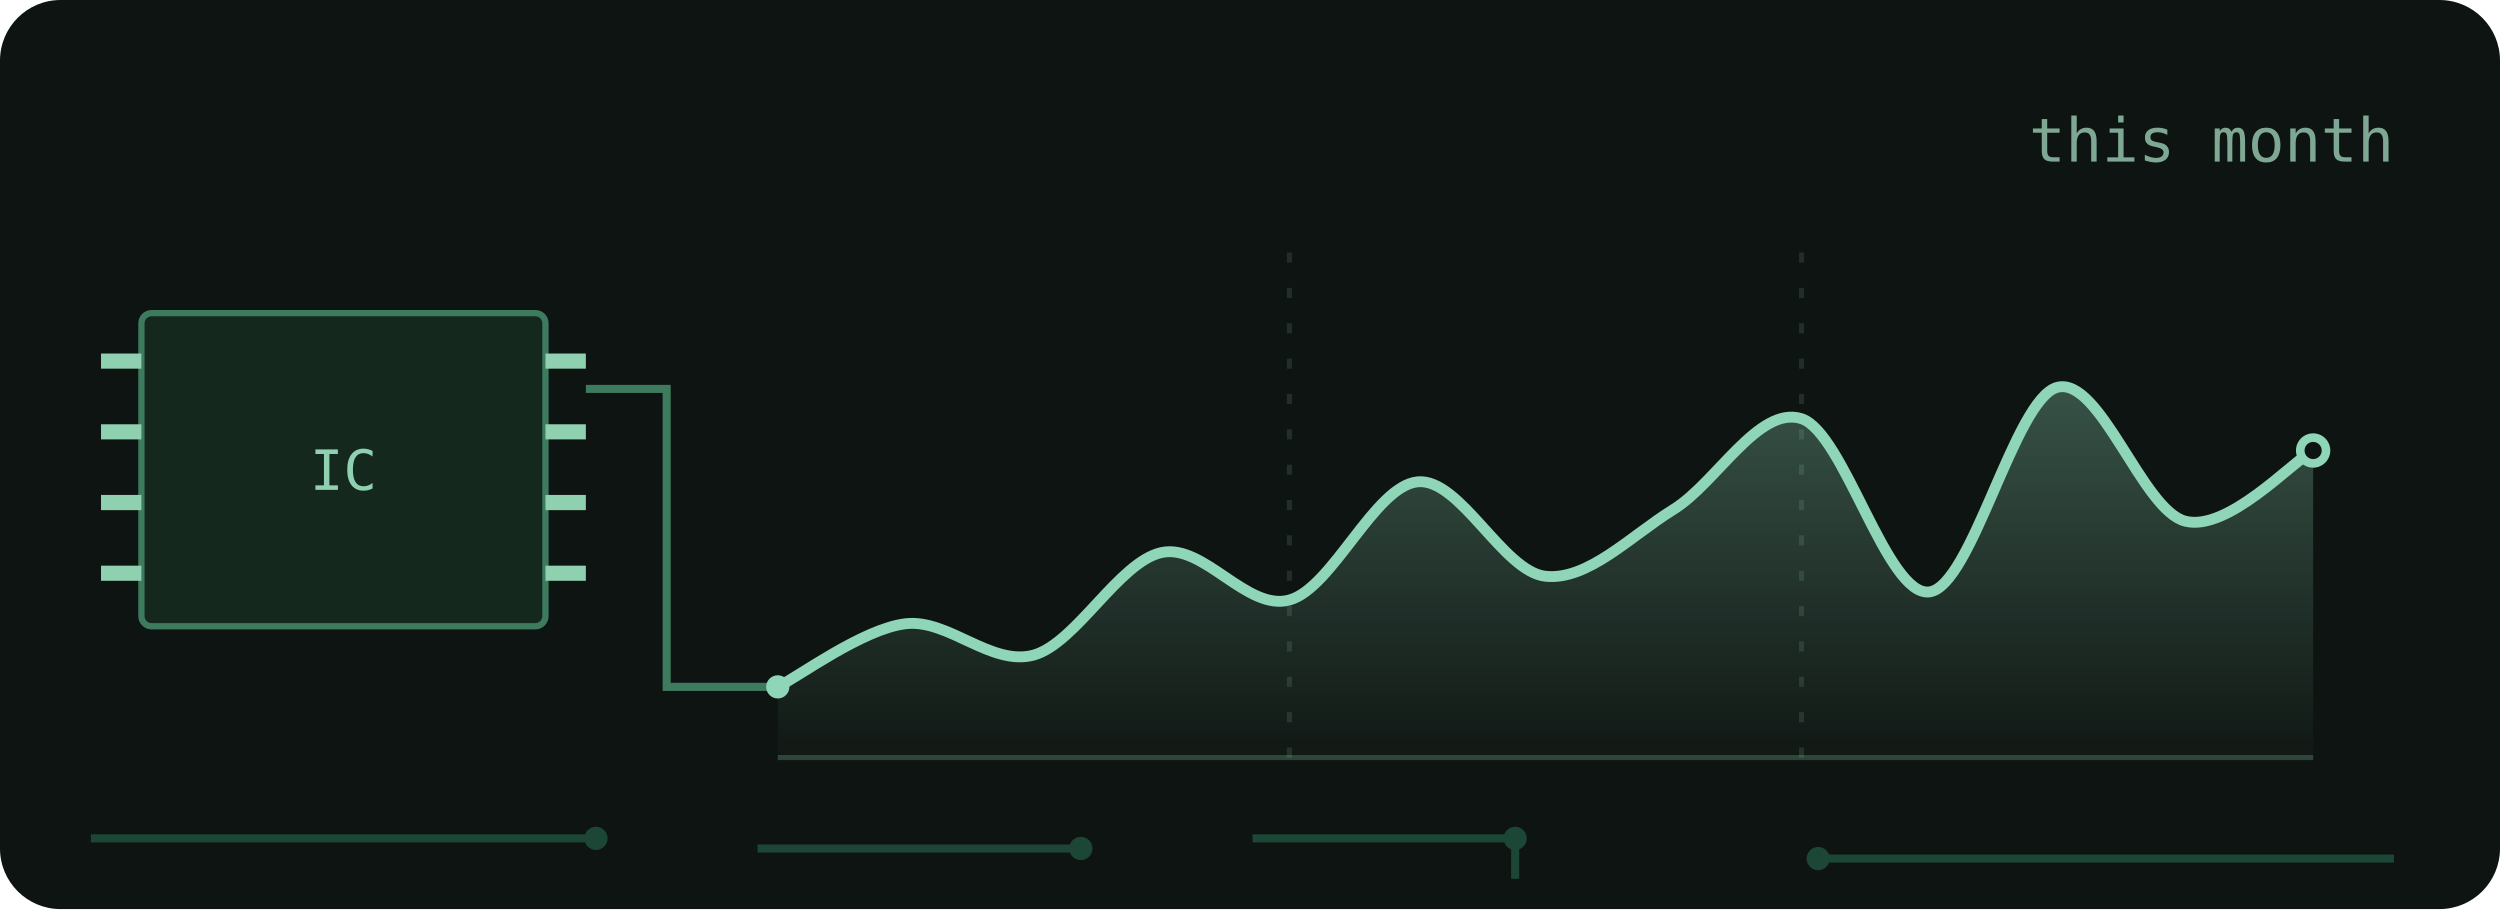
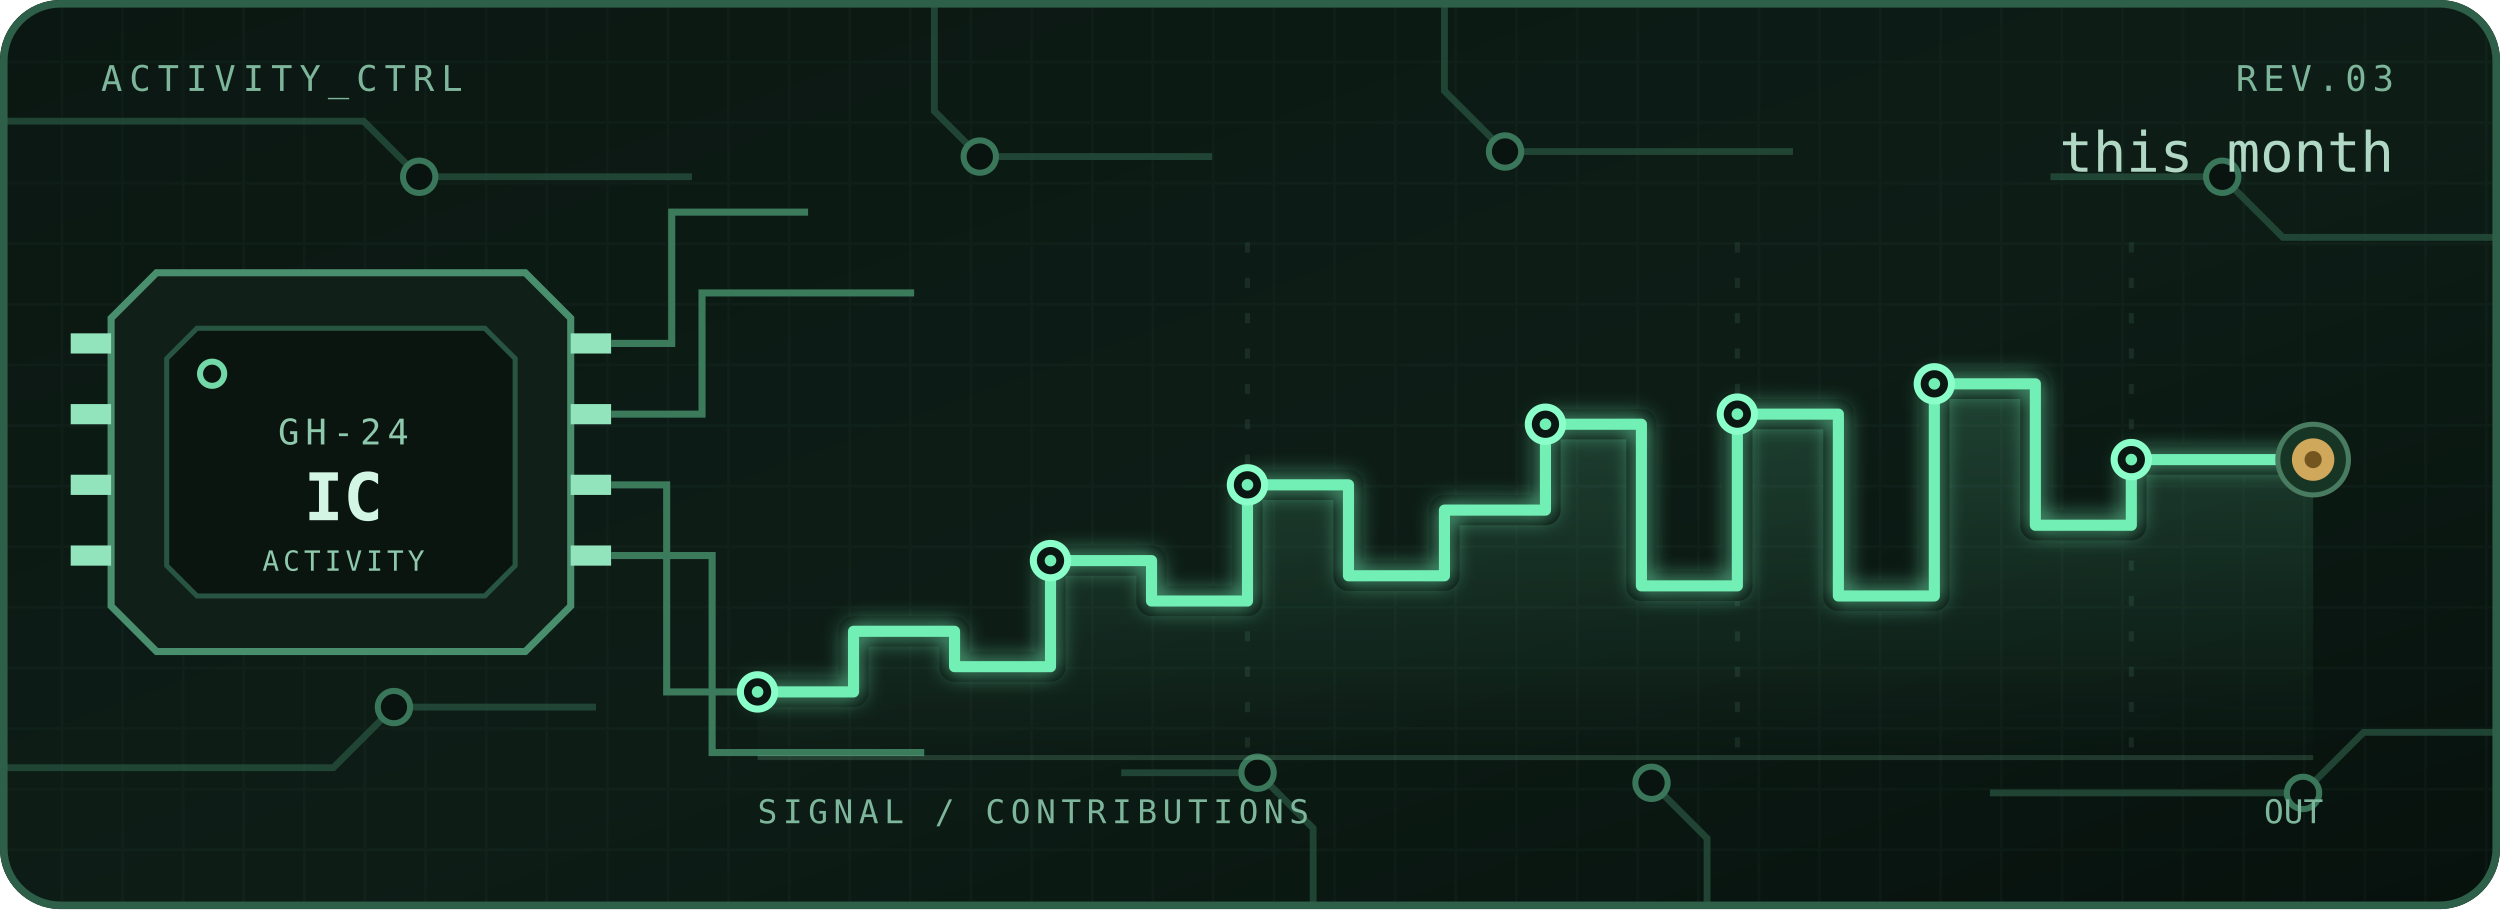
<svg xmlns="http://www.w3.org/2000/svg" width="495" height="180" viewBox="0 0 495 180" role="img" aria-labelledby="t d">
  <defs>
    <clipPath id="clip">
      <rect width="495" height="180" rx="12" />
    </clipPath>
-     <linearGradient id="fill" x1="0" y1="0" x2="0" y2="1">
-       <stop offset="0" stop-color="#8fd6b8" stop-opacity="0.32" />
-       <stop offset="1" stop-color="#8fd6b8" stop-opacity="0.02" />
+     <linearGradient id="board" x1="0" y1="0" x2="1" y2="1">
+       <stop offset="0" stop-color="#0b1712" />
+       <stop offset="0.55" stop-color="#0d1d16" />
+       <stop offset="1" stop-color="#07110d" />
    </linearGradient>
+     <linearGradient id="signal-fill" x1="0" y1="0" x2="0" y2="1">
+       <stop offset="0" stop-color="#72f0b6" stop-opacity="0.18" />
+       <stop offset="1" stop-color="#72f0b6" stop-opacity="0" />
+     </linearGradient>
+     <pattern id="grid" width="12" height="12" patternUnits="userSpaceOnUse">
+       <path d="M12 0H0V12" fill="none" stroke="#a2ffd1" stroke-opacity="0.025" stroke-width="1" />
+     </pattern>
+     <filter id="glow" x="-30%" y="-30%" width="160%" height="160%">
+       <feGaussianBlur stdDeviation="2.2" result="blur" />
+       <feMerge>
+         <feMergeNode in="blur" />
+         <feMergeNode in="SourceGraphic" />
+       </feMerge>
+     </filter>
  </defs>
  <g clip-path="url(#clip)">
-     <rect width="495" height="180" fill="#0e1411" />
-     <g fill="none" stroke="#1c4636" stroke-width="1.6">
-       <path d="M18 166 H118" />
-       <path d="M150 168 H214" />
-       <path d="M248 166 H300 V174" />
-       <path d="M360 170 H474" />
+     <rect width="495" height="180" fill="url(#board)" />
+     <rect width="495" height="180" fill="url(#grid)" />
+     <g fill="none" stroke="#285541" stroke-width="1.35" opacity="0.72">
+       <path d="M0 24H72L83 35H137" />
+       <path d="M0 152H66L78 140H118" />
+       <path d="M185 0V22L194 31H240" />
+       <path d="M286 0V18L298 30H355" />
+       <path d="M495 47H452L440 35H406" />
+       <path d="M495 145H468L456 157H394" />
+       <path d="M260 180V164L249 153H222" />
+       <path d="M338 180V166L327 155" />
    </g>
-     <g fill="#1c4636">
-       <circle cx="118" cy="166" r="2.3" />
-       <circle cx="214" cy="168" r="2.3" />
-       <circle cx="300" cy="166" r="2.3" />
-       <circle cx="360" cy="170" r="2.3" />
+     <g fill="#09130f" stroke="#3a7659" stroke-width="1.2">
+       <circle cx="83" cy="35" r="3.2" />
+       <circle cx="78" cy="140" r="3.2" />
+       <circle cx="194" cy="31" r="3.2" />
+       <circle cx="298" cy="30" r="3.2" />
+       <circle cx="440" cy="35" r="3.2" />
+       <circle cx="456" cy="157" r="3.2" />
+       <circle cx="249" cy="153" r="3.2" />
+       <circle cx="327" cy="155" r="3.2" />
    </g>
-     <rect x="28" y="62" width="80" height="62" rx="2" fill="#14281e" stroke="#3e7a5e" stroke-width="1.25" />
-     <rect x="20" y="70" width="8" height="3" fill="#8fd0b0" />
-     <rect x="108" y="70" width="8" height="3" fill="#8fd0b0" />
-     <rect x="20" y="84" width="8" height="3" fill="#8fd0b0" />
-     <rect x="108" y="84" width="8" height="3" fill="#8fd0b0" />
-     <rect x="20" y="98" width="8" height="3" fill="#8fd0b0" />
-     <rect x="108" y="98" width="8" height="3" fill="#8fd0b0" />
-     <rect x="20" y="112" width="8" height="3" fill="#8fd0b0" />
-     <rect x="108" y="112" width="8" height="3" fill="#8fd0b0" />
-     <text x="68" y="97" fill="#8fd0b0" font-family="ui-monospace, SFMono-Regular, Menlo, Consolas, monospace" font-size="11" text-anchor="middle">IC</text>
-     <path d="M116 77 H132 V136.0 H154.0" fill="none" stroke="#3e7a5e" stroke-width="1.6" />
-     <circle cx="154.0" cy="136.0" r="2.3" fill="#8fd6b8" />
-     <path d="M 154.0 136.0 C 158.2 133.9 170.9 124.5 179.3 123.5 C 187.8 122.5 196.2 132.0 204.7 129.7 C 213.1 127.3 221.6 111.2 230.0 109.4 C 238.4 107.6 246.9 121.1 255.3 118.8 C 263.8 116.5 272.2 96.2 280.7 95.4 C 289.1 94.6 297.6 113.2 306.0 114.1 C 314.4 115.0 322.9 106.1 331.3 100.9 C 339.8 95.7 348.2 80.2 356.7 82.9 C 365.1 85.6 373.6 118.2 382.0 117.2 C 390.4 116.2 398.9 79.0 407.3 76.7 C 415.8 74.4 424.2 101.1 432.7 103.2 C 441.1 105.3 453.8 91.5 458.0 89.2 L 458.0 150 L 154.0 150 Z" fill="url(#fill)" />
-     <line x1="255.3" y1="50" x2="255.3" y2="150" stroke="#8fd6b8" stroke-opacity="0.14" stroke-dasharray="2 5" />
-     <line x1="356.7" y1="50" x2="356.7" y2="150" stroke="#8fd6b8" stroke-opacity="0.14" stroke-dasharray="2 5" />
-     <path d="M 154.0 136.0 C 158.2 133.9 170.9 124.5 179.3 123.5 C 187.8 122.5 196.2 132.0 204.7 129.7 C 213.1 127.3 221.6 111.2 230.0 109.4 C 238.4 107.6 246.9 121.1 255.3 118.8 C 263.8 116.5 272.2 96.2 280.7 95.4 C 289.1 94.6 297.6 113.2 306.0 114.1 C 314.4 115.0 322.9 106.1 331.3 100.9 C 339.8 95.7 348.2 80.2 356.7 82.9 C 365.1 85.6 373.6 118.2 382.0 117.2 C 390.4 116.2 398.9 79.0 407.3 76.7 C 415.8 74.4 424.2 101.1 432.7 103.2 C 441.1 105.3 453.8 91.5 458.0 89.2" fill="none" stroke="#8fd6b8" stroke-width="2.15" stroke-linejoin="round" stroke-linecap="round" />
-     <line x1="154" y1="150" x2="458" y2="150" stroke="#8fd6b8" stroke-opacity="0.25" />
-     <circle cx="458.0" cy="89.2" r="3.4" fill="#8fd6b8" />
-     <circle cx="458.0" cy="89.2" r="1.7" fill="#0e1411" />
-     <text x="474" y="32" fill="#7ea894" font-family="ui-monospace, SFMono-Regular, Menlo, Consolas, monospace" font-size="12" text-anchor="end">this month</text>
+     <g fill="#7eb69c" font-family="ui-monospace, SFMono-Regular, Menlo, Consolas, monospace">
+       <text x="20" y="18" font-size="7" letter-spacing="1.4">ACTIVITY_CTRL</text>
+       <text x="474" y="18" font-size="7" letter-spacing="1.2" text-anchor="end">REV.03</text>
+       <text x="474" y="34" fill="#b0d8c4" font-size="11" text-anchor="end">this month</text>
+       <text x="150" y="163" font-size="6.5" letter-spacing="1.1">SIGNAL / CONTRIBUTIONS</text>
+       <text x="460" y="163" font-size="6.5" text-anchor="end">OUT</text>
+     </g>
+     <path d="M31 54H104L113 63V120L104 129H31L22 120V63Z" fill="#101f18" stroke="#4a8f6d" stroke-width="1.4" />
+     <path d="M39 65H96L102 71V112L96 118H39L33 112V71Z" fill="#0a1510" stroke="#285541" />
+     <circle cx="42" cy="74" r="2.4" fill="none" stroke="#73d8a7" stroke-width="1.2" />
+     <g fill="#92e4bd">
+       <path d="M14 66H22V70H14Z" />
+       <path d="M113 66H121V70H113Z" />
+       <path d="M14 80H22V84H14Z" />
+       <path d="M113 80H121V84H113Z" />
+       <path d="M14 94H22V98H14Z" />
+       <path d="M113 94H121V98H113Z" />
+       <path d="M14 108H22V112H14Z" />
+       <path d="M113 108H121V112H113Z" />
+     </g>
+     <g fill="#8fc9ad" font-family="ui-monospace, SFMono-Regular, Menlo, Consolas, monospace" text-anchor="middle">
+       <text x="68" y="88" font-size="7" letter-spacing="1.2">GH-24</text>
+       <text x="68" y="103" fill="#d3f6e4" font-size="13" font-weight="700">IC</text>
+       <text x="68" y="113" font-size="5.5" letter-spacing="0.8">ACTIVITY</text>
+     </g>
+     <g fill="none" stroke="#3b7b5c" stroke-width="1.4">
+       <path d="M121 68H133V42H160" />
+       <path d="M121 82H139V58H181" />
+       <path id="signal-input" d="M121 96H132V137H150" />
+       <path d="M121 110H141V149H183" />
+     </g>
+     <path id="circuit-area" d="M150 137H169V125H189V132H208V111H228V119H247V96H267V114H286V101H306V84H325V116H344V82H364V118H383V76H403V104H422V91H458V150H150Z" fill="url(#signal-fill)" />
+     <path d="M150 150H458" fill="none" stroke="#8ddbb5" stroke-opacity="0.18" stroke-width="1" />
+     <g stroke="#8ddbb5" stroke-opacity="0.1" stroke-width="1" stroke-dasharray="2 5">
+       <path d="M247 48V150" />
+       <path d="M344 48V150" />
+       <path d="M422 48V150" />
+     </g>
+     <path id="circuit-shadow" d="M150 137H169V125H189V132H208V111H228V119H247V96H267V114H286V101H306V84H325V116H344V82H364V118H383V76H403V104H422V91H458" fill="none" stroke="#07110d" stroke-width="6" stroke-linejoin="round" />
+     <path id="circuit-line" d="M150 137H169V125H189V132H208V111H228V119H247V96H267V114H286V101H306V84H325V116H344V82H364V118H383V76H403V104H422V91H458" fill="none" stroke="#72efb5" stroke-width="2.2" stroke-linecap="square" stroke-linejoin="round" filter="url(#glow)" />
+     <g fill="#0b1712" stroke="#8bffc9" stroke-width="1.4">
+       <circle cx="150" cy="137" r="3.4" />
+       <circle cx="208" cy="111" r="3.4" />
+       <circle cx="247" cy="96" r="3.4" />
+       <circle cx="306" cy="84" r="3.4" />
+       <circle cx="344" cy="82" r="3.4" />
+       <circle cx="383" cy="76" r="3.4" />
+       <circle cx="422" cy="91" r="3.4" />
+     </g>
+     <g fill="#72efb5">
+       <circle cx="150" cy="137" r="1.15" />
+       <circle cx="208" cy="111" r="1.15" />
+       <circle cx="247" cy="96" r="1.15" />
+       <circle cx="306" cy="84" r="1.15" />
+       <circle cx="344" cy="82" r="1.15" />
+       <circle cx="383" cy="76" r="1.15" />
+       <circle cx="422" cy="91" r="1.15" />
+     </g>
+     <circle cx="458" cy="91" r="7" fill="#173525" stroke="#487b5f" stroke-width="1" />
+     <circle cx="458" cy="91" r="4.2" fill="#d0a85b" />
+     <circle cx="458" cy="91" r="1.7" fill="#74551f" />
+     <rect x="0.75" y="0.75" width="493.5" height="178.5" rx="11.25" fill="none" stroke="#2e5f49" stroke-width="1.5" />
  </g>
</svg>
